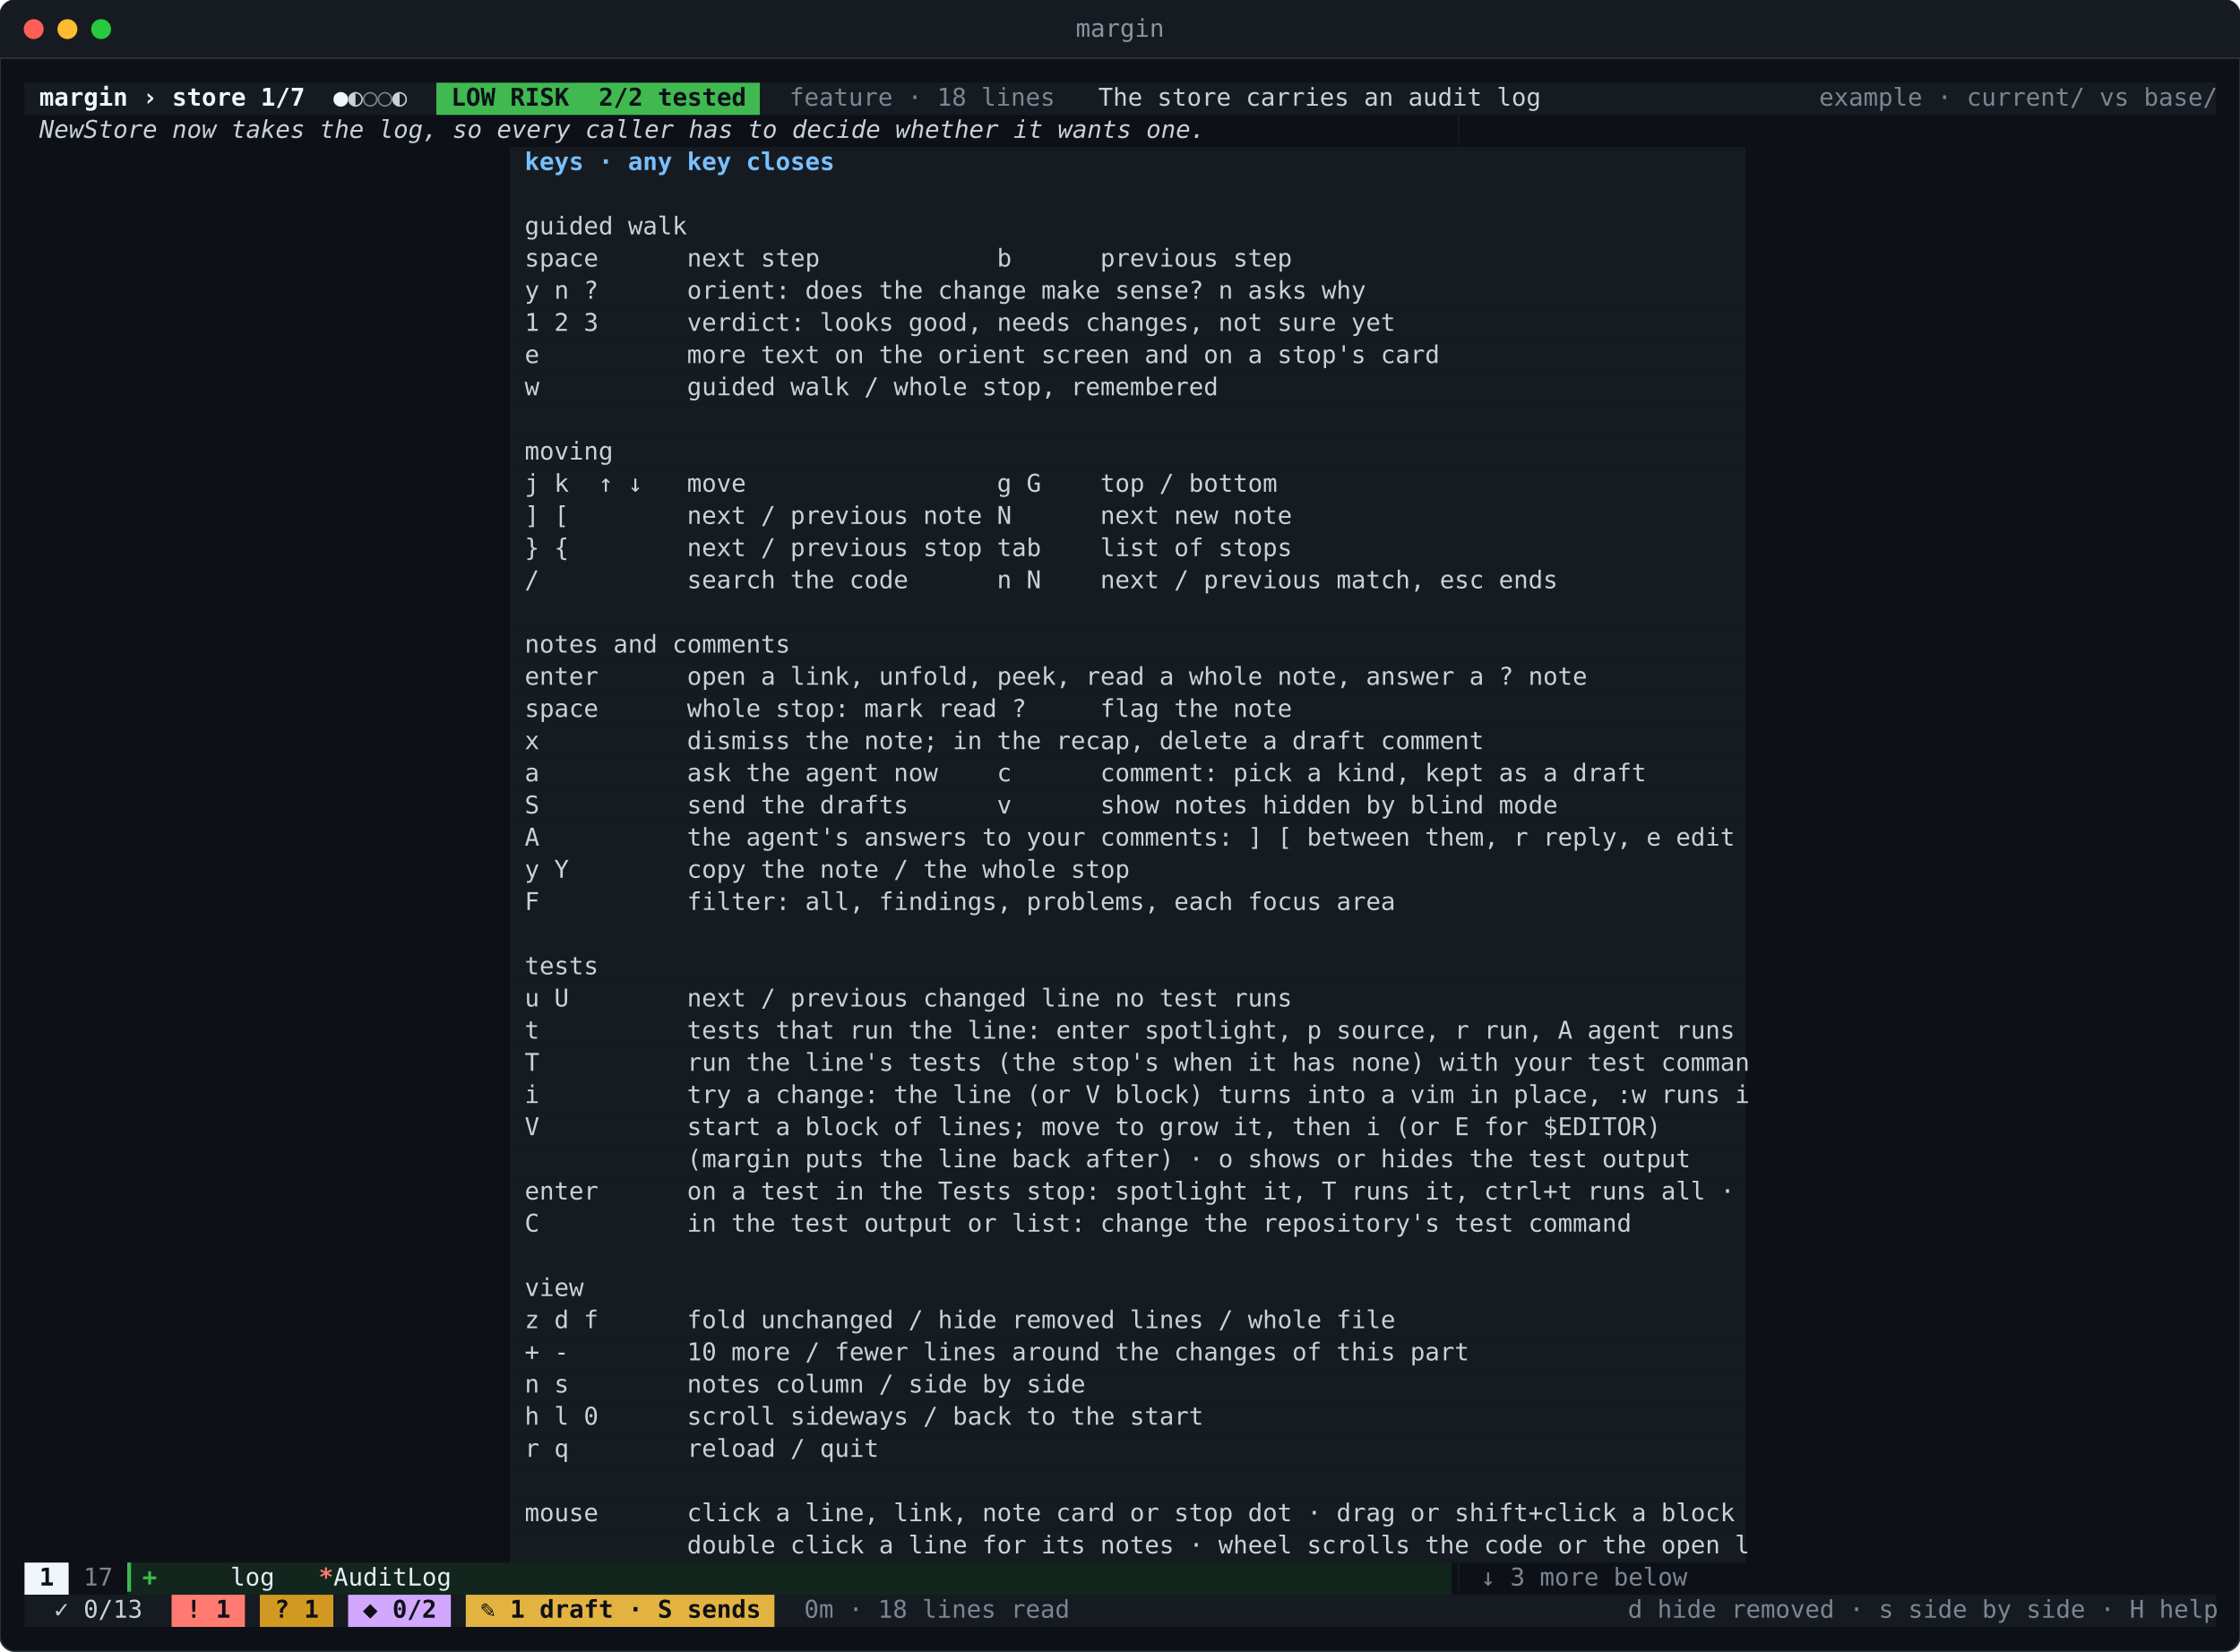
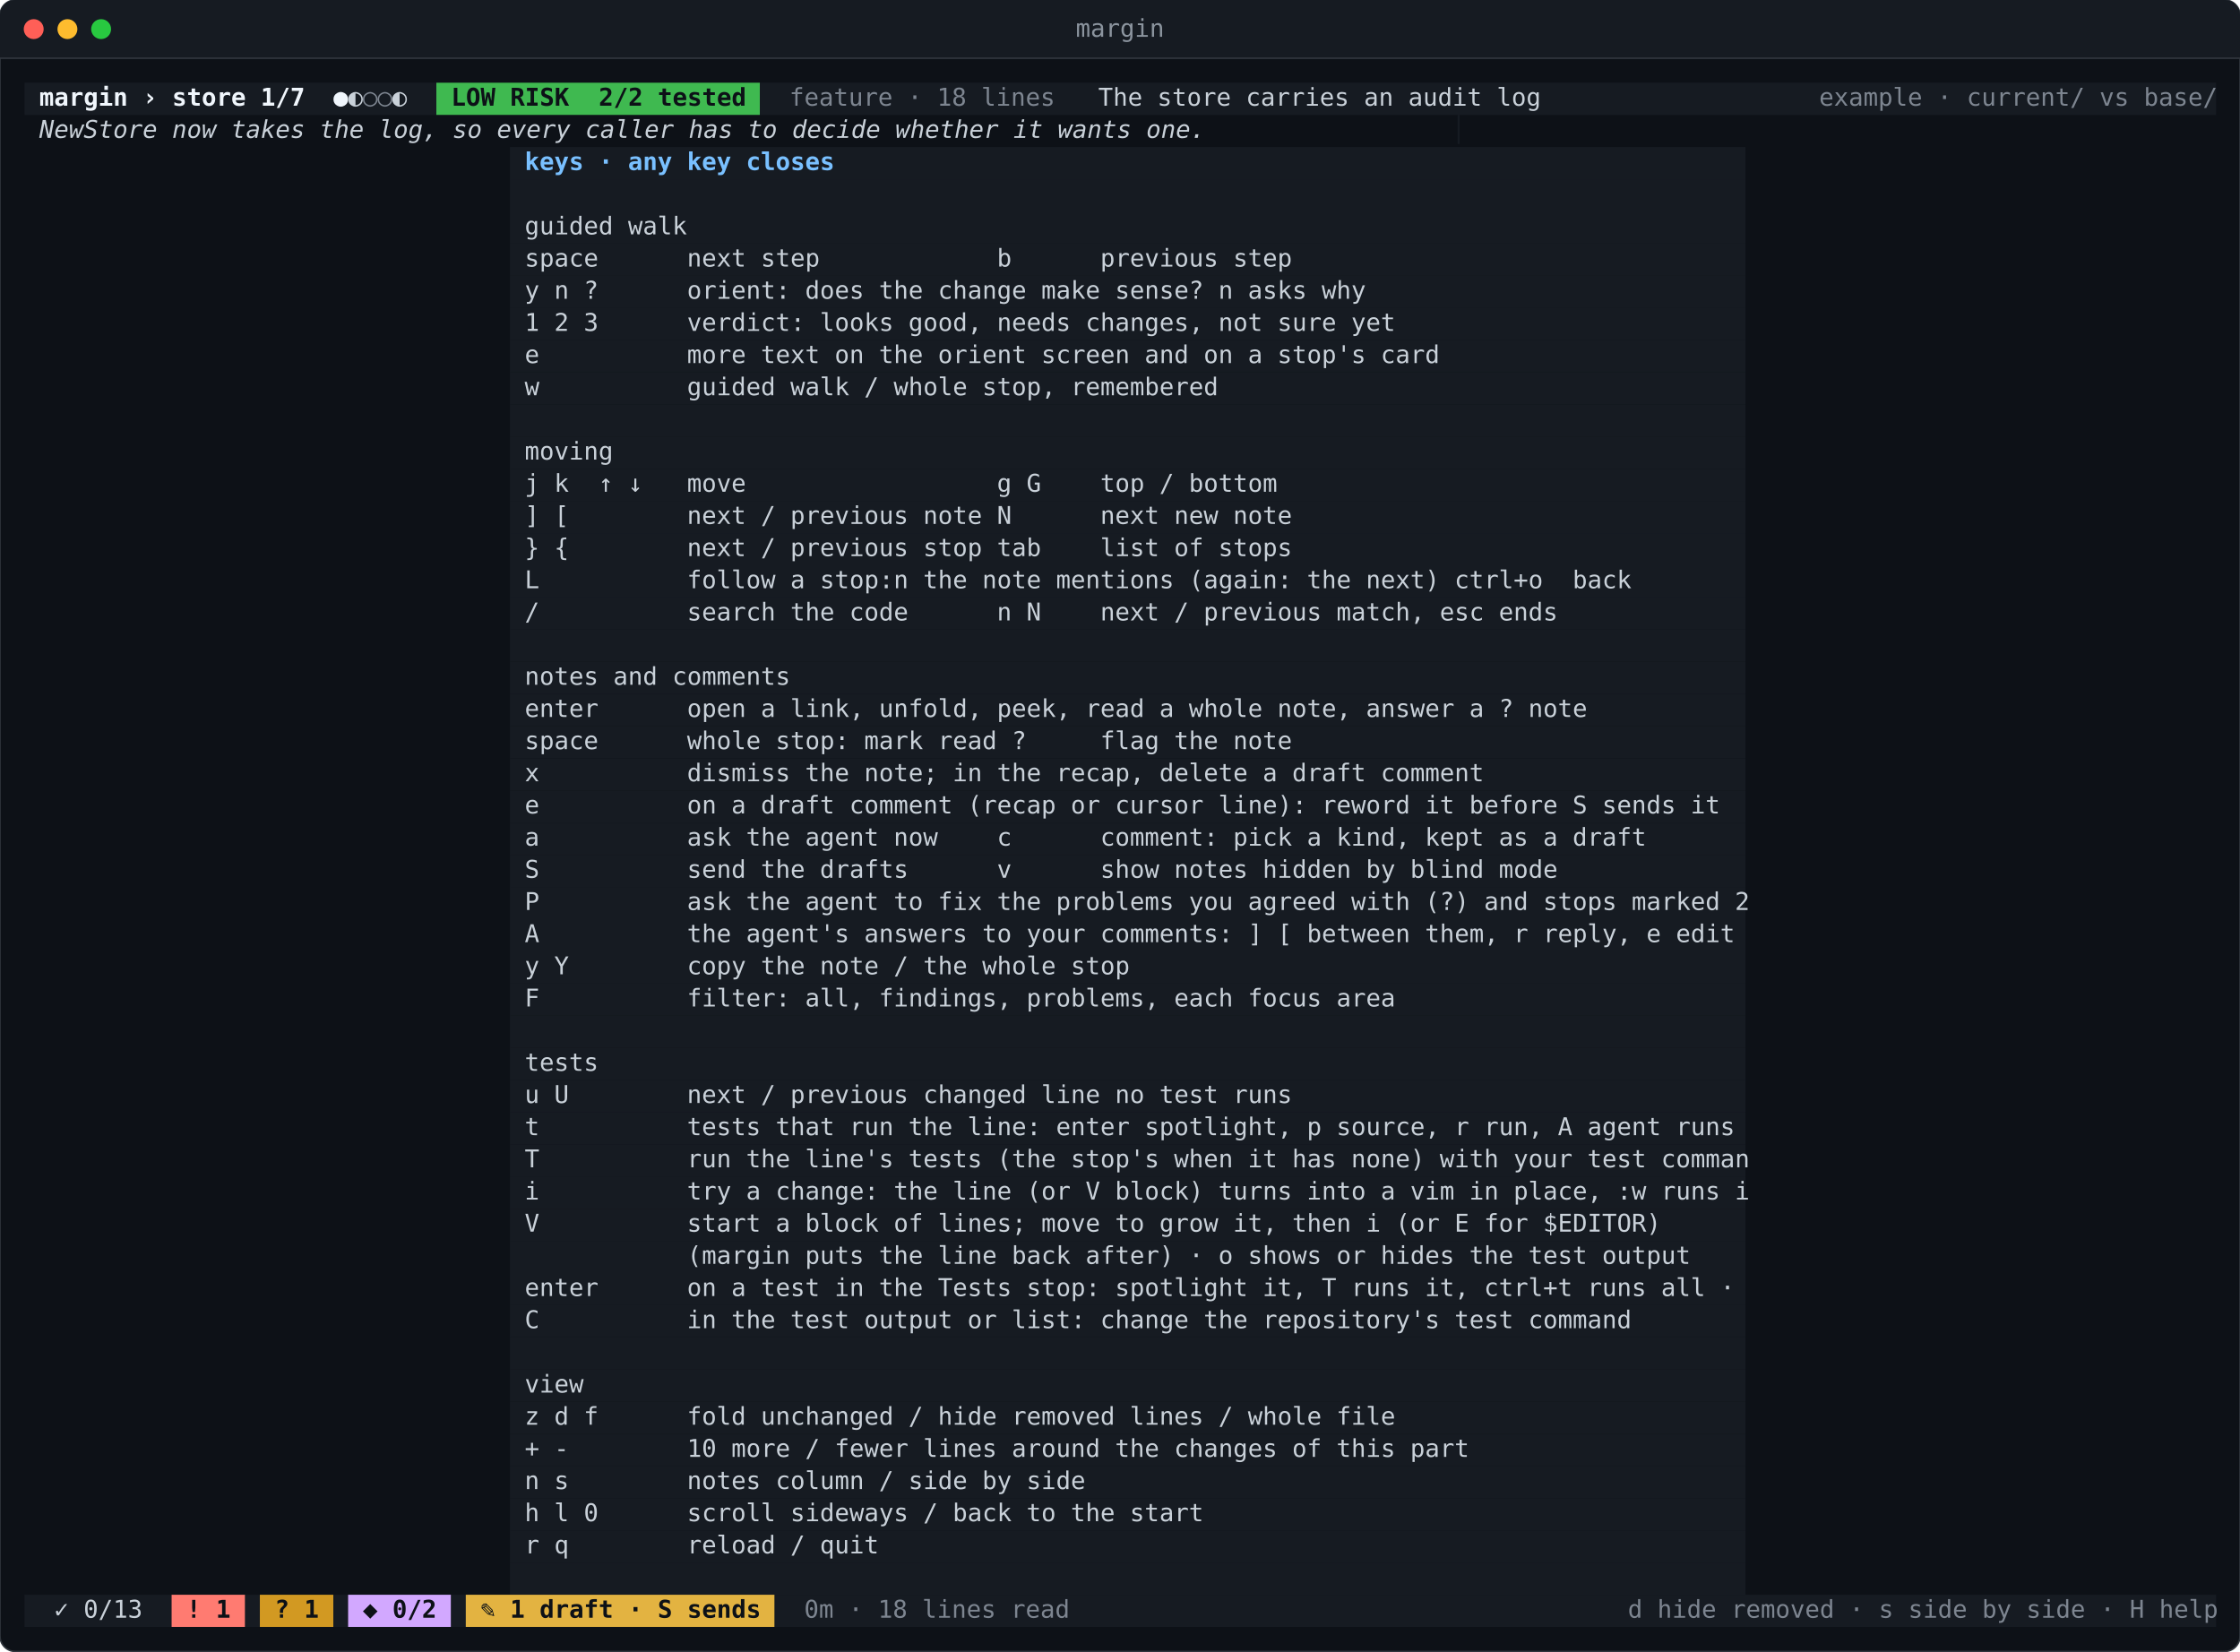
<svg xmlns="http://www.w3.org/2000/svg" xml:space="preserve" width="1462" height="1078" viewBox="0 0 1462 1078">
  <style>text{font-family:"JetBrains Mono","SF Mono",Menlo,Consolas,"DejaVu Sans Mono",monospace;font-size:16px;white-space:pre}</style>
  <rect width="1462" height="1078" rx="10" fill="#0d1117" stroke="#30363d" />
  <rect width="1462" height="38" rx="10" fill="#161b22" />
  <rect y="28" width="1462" height="10" fill="#161b22" />
  <line x1="0" y1="38" x2="1462" y2="38" stroke="#30363d" />
  <circle cx="22" cy="19.0" r="6.5" fill="#ff5f57" />
  <circle cx="44" cy="19.0" r="6.5" fill="#febc2e" />
  <circle cx="66" cy="19.0" r="6.5" fill="#28c840" />
  <text x="731.0" y="24.0" text-anchor="middle" fill="#8b949e">margin</text>
  <rect x="16.0" y="54" width="268.8" height="21" fill="#161b22" />
  <rect x="284.8" y="54" width="211.2" height="21" fill="#3fb950" />
  <rect x="496.0" y="54" width="950.4" height="21" fill="#161b22" />
  <text x="16.0" y="69" textLength="201.6" lengthAdjust="spacingAndGlyphs" fill="#f0f6fc" font-weight="bold"> margin › store 1/7  </text>
  <text x="217.6" y="69" textLength="9.6" lengthAdjust="spacingAndGlyphs" fill="#f0f6fc">●</text>
  <text x="227.2" y="69" textLength="9.6" lengthAdjust="spacingAndGlyphs" fill="#c9d1d9">◐</text>
  <text x="236.8" y="69" textLength="19.2" lengthAdjust="spacingAndGlyphs" fill="#7d8590">○○</text>
  <text x="256.0" y="69" textLength="9.6" lengthAdjust="spacingAndGlyphs" fill="#c9d1d9">◐</text>
  <text x="284.8" y="69" textLength="211.2" lengthAdjust="spacingAndGlyphs" fill="#0d1117" font-weight="bold"> LOW RISK  2/2 tested </text>
  <text x="505.6" y="69" textLength="211.2" lengthAdjust="spacingAndGlyphs" fill="#7d8590"> feature · 18 lines   </text>
  <text x="716.8" y="69" textLength="288.0" lengthAdjust="spacingAndGlyphs" fill="#c9d1d9">The store carries an audit log</text>
  <text x="1168.0" y="69" textLength="278.4" lengthAdjust="spacingAndGlyphs" fill="#7d8590">  example · current/ vs base/</text>
  <text x="16.0" y="90" textLength="768.0" lengthAdjust="spacingAndGlyphs" fill="#c9d1d9" font-style="italic"> NewStore now takes the log, so every caller has to decide whether it wants one.</text>
  <text x="947.2" y="90" textLength="9.6" lengthAdjust="spacingAndGlyphs" fill="#161b22">│</text>
  <rect x="332.8" y="96" width="806.4" height="21" fill="#161b22" />
  <text x="332.8" y="111" textLength="211.2" lengthAdjust="spacingAndGlyphs" fill="#79c0ff" font-weight="bold"> keys · any key closes</text>
  <rect x="332.8" y="117" width="806.4" height="21" fill="#161b22" />
  <rect x="332.8" y="138" width="806.4" height="21" fill="#161b22" />
  <text x="332.8" y="153" textLength="115.2" lengthAdjust="spacingAndGlyphs" fill="#c9d1d9"> guided walk</text>
  <rect x="332.8" y="159" width="806.4" height="21" fill="#161b22" />
  <text x="332.8" y="174" textLength="508.8" lengthAdjust="spacingAndGlyphs" fill="#c9d1d9"> space      next step            b      previous step</text>
  <rect x="332.8" y="180" width="806.4" height="21" fill="#161b22" />
  <text x="332.8" y="195" textLength="556.8" lengthAdjust="spacingAndGlyphs" fill="#c9d1d9"> y n ?      orient: does the change make sense? n asks why</text>
  <rect x="332.8" y="201" width="806.4" height="21" fill="#161b22" />
  <text x="332.8" y="216" textLength="576.0" lengthAdjust="spacingAndGlyphs" fill="#c9d1d9"> 1 2 3      verdict: looks good, needs changes, not sure yet</text>
  <rect x="332.8" y="222" width="806.4" height="21" fill="#161b22" />
  <text x="332.8" y="237" textLength="604.8" lengthAdjust="spacingAndGlyphs" fill="#c9d1d9"> e          more text on the orient screen and on a stop's card</text>
  <rect x="332.8" y="243" width="806.4" height="21" fill="#161b22" />
  <text x="332.8" y="258" textLength="460.8" lengthAdjust="spacingAndGlyphs" fill="#c9d1d9"> w          guided walk / whole stop, remembered</text>
  <rect x="332.8" y="264" width="806.4" height="21" fill="#161b22" />
  <rect x="332.8" y="285" width="806.4" height="21" fill="#161b22" />
  <text x="332.8" y="300" textLength="67.2" lengthAdjust="spacingAndGlyphs" fill="#c9d1d9"> moving</text>
  <rect x="332.8" y="306" width="806.4" height="21" fill="#161b22" />
  <text x="332.8" y="321" textLength="499.2" lengthAdjust="spacingAndGlyphs" fill="#c9d1d9"> j k  ↑ ↓   move                 g G    top / bottom</text>
  <rect x="332.8" y="327" width="806.4" height="21" fill="#161b22" />
  <text x="332.8" y="342" textLength="508.8" lengthAdjust="spacingAndGlyphs" fill="#c9d1d9"> ] [        next / previous note N      next new note</text>
  <rect x="332.8" y="348" width="806.4" height="21" fill="#161b22" />
  <text x="332.8" y="363" textLength="508.8" lengthAdjust="spacingAndGlyphs" fill="#c9d1d9"> } {        next / previous stop tab    list of stops</text>
  <rect x="332.8" y="369" width="806.4" height="21" fill="#161b22" />
-   <text x="332.8" y="384" textLength="681.6" lengthAdjust="spacingAndGlyphs" fill="#c9d1d9"> /          search the code      n N    next / previous match, esc ends</text>
+   <text x="332.8" y="384" textLength="729.6" lengthAdjust="spacingAndGlyphs" fill="#c9d1d9"> L          follow a stop:n the note mentions (again: the next) ctrl+o  back</text>
  <rect x="332.8" y="390" width="806.4" height="21" fill="#161b22" />
+   <text x="332.8" y="405" textLength="681.6" lengthAdjust="spacingAndGlyphs" fill="#c9d1d9"> /          search the code      n N    next / previous match, esc ends</text>
  <rect x="332.8" y="411" width="806.4" height="21" fill="#161b22" />
-   <text x="332.8" y="426" textLength="182.4" lengthAdjust="spacingAndGlyphs" fill="#c9d1d9"> notes and comments</text>
  <rect x="332.8" y="432" width="806.4" height="21" fill="#161b22" />
-   <text x="332.8" y="447" textLength="700.8" lengthAdjust="spacingAndGlyphs" fill="#c9d1d9"> enter      open a link, unfold, peek, read a whole note, answer a ? note</text>
+   <text x="332.8" y="447" textLength="182.4" lengthAdjust="spacingAndGlyphs" fill="#c9d1d9"> notes and comments</text>
  <rect x="332.8" y="453" width="806.4" height="21" fill="#161b22" />
-   <text x="332.8" y="468" textLength="508.8" lengthAdjust="spacingAndGlyphs" fill="#c9d1d9"> space      whole stop: mark read ?     flag the note</text>
+   <text x="332.8" y="468" textLength="700.8" lengthAdjust="spacingAndGlyphs" fill="#c9d1d9"> enter      open a link, unfold, peek, read a whole note, answer a ? note</text>
  <rect x="332.8" y="474" width="806.4" height="21" fill="#161b22" />
-   <text x="332.8" y="489" textLength="633.6" lengthAdjust="spacingAndGlyphs" fill="#c9d1d9"> x          dismiss the note; in the recap, delete a draft comment</text>
+   <text x="332.8" y="489" textLength="508.8" lengthAdjust="spacingAndGlyphs" fill="#c9d1d9"> space      whole stop: mark read ?     flag the note</text>
  <rect x="332.8" y="495" width="806.4" height="21" fill="#161b22" />
-   <text x="332.8" y="510" textLength="739.2" lengthAdjust="spacingAndGlyphs" fill="#c9d1d9"> a          ask the agent now    c      comment: pick a kind, kept as a draft</text>
+   <text x="332.8" y="510" textLength="633.6" lengthAdjust="spacingAndGlyphs" fill="#c9d1d9"> x          dismiss the note; in the recap, delete a draft comment</text>
  <rect x="332.8" y="516" width="806.4" height="21" fill="#161b22" />
-   <text x="332.8" y="531" textLength="681.6" lengthAdjust="spacingAndGlyphs" fill="#c9d1d9"> S          send the drafts      v      show notes hidden by blind mode</text>
+   <text x="332.8" y="531" textLength="787.2" lengthAdjust="spacingAndGlyphs" fill="#c9d1d9"> e          on a draft comment (recap or cursor line): reword it before S sends it</text>
  <rect x="332.8" y="537" width="806.4" height="21" fill="#161b22" />
-   <text x="332.8" y="552" textLength="796.8" lengthAdjust="spacingAndGlyphs" fill="#c9d1d9"> A          the agent's answers to your comments: ] [ between them, r reply, e edit</text>
+   <text x="332.8" y="552" textLength="739.2" lengthAdjust="spacingAndGlyphs" fill="#c9d1d9"> a          ask the agent now    c      comment: pick a kind, kept as a draft</text>
  <rect x="332.8" y="558" width="806.4" height="21" fill="#161b22" />
-   <text x="332.8" y="573" textLength="403.2" lengthAdjust="spacingAndGlyphs" fill="#c9d1d9"> y Y        copy the note / the whole stop</text>
+   <text x="332.8" y="573" textLength="681.6" lengthAdjust="spacingAndGlyphs" fill="#c9d1d9"> S          send the drafts      v      show notes hidden by blind mode</text>
  <rect x="332.8" y="579" width="806.4" height="21" fill="#161b22" />
-   <text x="332.8" y="594" textLength="576.0" lengthAdjust="spacingAndGlyphs" fill="#c9d1d9"> F          filter: all, findings, problems, each focus area</text>
+   <text x="332.8" y="594" textLength="806.4" lengthAdjust="spacingAndGlyphs" fill="#c9d1d9"> P          ask the agent to fix the problems you agreed with (?) and stops marked 2</text>
  <rect x="332.8" y="600" width="806.4" height="21" fill="#161b22" />
+   <text x="332.8" y="615" textLength="796.8" lengthAdjust="spacingAndGlyphs" fill="#c9d1d9"> A          the agent's answers to your comments: ] [ between them, r reply, e edit</text>
  <rect x="332.8" y="621" width="806.4" height="21" fill="#161b22" />
-   <text x="332.8" y="636" textLength="57.6" lengthAdjust="spacingAndGlyphs" fill="#c9d1d9"> tests</text>
+   <text x="332.8" y="636" textLength="403.2" lengthAdjust="spacingAndGlyphs" fill="#c9d1d9"> y Y        copy the note / the whole stop</text>
  <rect x="332.8" y="642" width="806.4" height="21" fill="#161b22" />
-   <text x="332.8" y="657" textLength="508.8" lengthAdjust="spacingAndGlyphs" fill="#c9d1d9"> u U        next / previous changed line no test runs</text>
+   <text x="332.8" y="657" textLength="576.0" lengthAdjust="spacingAndGlyphs" fill="#c9d1d9"> F          filter: all, findings, problems, each focus area</text>
  <rect x="332.8" y="663" width="806.4" height="21" fill="#161b22" />
-   <text x="332.8" y="678" textLength="796.8" lengthAdjust="spacingAndGlyphs" fill="#c9d1d9"> t          tests that run the line: enter spotlight, p source, r run, A agent runs</text>
  <rect x="332.8" y="684" width="806.4" height="21" fill="#161b22" />
-   <text x="332.8" y="699" textLength="806.4" lengthAdjust="spacingAndGlyphs" fill="#c9d1d9"> T          run the line's tests (the stop's when it has none) with your test comman</text>
+   <text x="332.8" y="699" textLength="57.6" lengthAdjust="spacingAndGlyphs" fill="#c9d1d9"> tests</text>
  <rect x="332.8" y="705" width="806.4" height="21" fill="#161b22" />
-   <text x="332.8" y="720" textLength="806.4" lengthAdjust="spacingAndGlyphs" fill="#c9d1d9"> i          try a change: the line (or V block) turns into a vim in place, :w runs i</text>
+   <text x="332.8" y="720" textLength="508.8" lengthAdjust="spacingAndGlyphs" fill="#c9d1d9"> u U        next / previous changed line no test runs</text>
  <rect x="332.8" y="726" width="806.4" height="21" fill="#161b22" />
-   <text x="332.8" y="741" textLength="748.8" lengthAdjust="spacingAndGlyphs" fill="#c9d1d9"> V          start a block of lines; move to grow it, then i (or E for $EDITOR)</text>
+   <text x="332.8" y="741" textLength="796.8" lengthAdjust="spacingAndGlyphs" fill="#c9d1d9"> t          tests that run the line: enter spotlight, p source, r run, A agent runs</text>
  <rect x="332.8" y="747" width="806.4" height="21" fill="#161b22" />
-   <text x="332.8" y="762" textLength="768.0" lengthAdjust="spacingAndGlyphs" fill="#c9d1d9">            (margin puts the line back after) · o shows or hides the test output</text>
+   <text x="332.8" y="762" textLength="806.4" lengthAdjust="spacingAndGlyphs" fill="#c9d1d9"> T          run the line's tests (the stop's when it has none) with your test comman</text>
  <rect x="332.8" y="768" width="806.4" height="21" fill="#161b22" />
-   <text x="332.8" y="783" textLength="806.4" lengthAdjust="spacingAndGlyphs" fill="#c9d1d9"> enter      on a test in the Tests stop: spotlight it, T runs it, ctrl+t runs all · </text>
+   <text x="332.8" y="783" textLength="806.4" lengthAdjust="spacingAndGlyphs" fill="#c9d1d9"> i          try a change: the line (or V block) turns into a vim in place, :w runs i</text>
  <rect x="332.8" y="789" width="806.4" height="21" fill="#161b22" />
-   <text x="332.8" y="804" textLength="729.6" lengthAdjust="spacingAndGlyphs" fill="#c9d1d9"> C          in the test output or list: change the repository's test command</text>
+   <text x="332.8" y="804" textLength="748.8" lengthAdjust="spacingAndGlyphs" fill="#c9d1d9"> V          start a block of lines; move to grow it, then i (or E for $EDITOR)</text>
  <rect x="332.8" y="810" width="806.4" height="21" fill="#161b22" />
+   <text x="332.8" y="825" textLength="768.0" lengthAdjust="spacingAndGlyphs" fill="#c9d1d9">            (margin puts the line back after) · o shows or hides the test output</text>
  <rect x="332.8" y="831" width="806.4" height="21" fill="#161b22" />
-   <text x="332.8" y="846" textLength="48.0" lengthAdjust="spacingAndGlyphs" fill="#c9d1d9"> view</text>
+   <text x="332.8" y="846" textLength="806.4" lengthAdjust="spacingAndGlyphs" fill="#c9d1d9"> enter      on a test in the Tests stop: spotlight it, T runs it, ctrl+t runs all · </text>
  <rect x="332.8" y="852" width="806.4" height="21" fill="#161b22" />
-   <text x="332.8" y="867" textLength="576.0" lengthAdjust="spacingAndGlyphs" fill="#c9d1d9"> z d f      fold unchanged / hide removed lines / whole file</text>
+   <text x="332.8" y="867" textLength="729.6" lengthAdjust="spacingAndGlyphs" fill="#c9d1d9"> C          in the test output or list: change the repository's test command</text>
  <rect x="332.8" y="873" width="806.4" height="21" fill="#161b22" />
-   <text x="332.8" y="888" textLength="624.0" lengthAdjust="spacingAndGlyphs" fill="#c9d1d9"> + -        10 more / fewer lines around the changes of this part</text>
  <rect x="332.8" y="894" width="806.4" height="21" fill="#161b22" />
-   <text x="332.8" y="909" textLength="374.4" lengthAdjust="spacingAndGlyphs" fill="#c9d1d9"> n s        notes column / side by side</text>
+   <text x="332.8" y="909" textLength="48.0" lengthAdjust="spacingAndGlyphs" fill="#c9d1d9"> view</text>
  <rect x="332.8" y="915" width="806.4" height="21" fill="#161b22" />
-   <text x="332.8" y="930" textLength="451.2" lengthAdjust="spacingAndGlyphs" fill="#c9d1d9"> h l 0      scroll sideways / back to the start</text>
+   <text x="332.8" y="930" textLength="576.0" lengthAdjust="spacingAndGlyphs" fill="#c9d1d9"> z d f      fold unchanged / hide removed lines / whole file</text>
  <rect x="332.8" y="936" width="806.4" height="21" fill="#161b22" />
-   <text x="332.8" y="951" textLength="240.0" lengthAdjust="spacingAndGlyphs" fill="#c9d1d9"> r q        reload / quit</text>
+   <text x="332.8" y="951" textLength="624.0" lengthAdjust="spacingAndGlyphs" fill="#c9d1d9"> + -        10 more / fewer lines around the changes of this part</text>
  <rect x="332.8" y="957" width="806.4" height="21" fill="#161b22" />
+   <text x="332.8" y="972" textLength="374.4" lengthAdjust="spacingAndGlyphs" fill="#c9d1d9"> n s        notes column / side by side</text>
  <rect x="332.8" y="978" width="806.4" height="21" fill="#161b22" />
-   <text x="332.8" y="993" textLength="796.8" lengthAdjust="spacingAndGlyphs" fill="#c9d1d9"> mouse      click a line, link, note card or stop dot · drag or shift+click a block</text>
+   <text x="332.8" y="993" textLength="451.2" lengthAdjust="spacingAndGlyphs" fill="#c9d1d9"> h l 0      scroll sideways / back to the start</text>
  <rect x="332.8" y="999" width="806.4" height="21" fill="#161b22" />
-   <text x="332.8" y="1014" textLength="806.4" lengthAdjust="spacingAndGlyphs" fill="#c9d1d9">            double click a line for its notes · wheel scrolls the code or the open l</text>
-   <rect x="16.0" y="1020" width="28.8" height="21" fill="#f0f6fc" />
-   <rect x="83.2" y="1020" width="864.0" height="21" fill="#12261e" />
-   <text x="16.0" y="1035" textLength="28.8" lengthAdjust="spacingAndGlyphs" fill="#0d1117" font-weight="bold"> 1 </text>
-   <text x="44.8" y="1035" textLength="28.8" lengthAdjust="spacingAndGlyphs" fill="#7d8590"> 17</text>
-   <text x="83.2" y="1035" textLength="28.8" lengthAdjust="spacingAndGlyphs" fill="#3fb950" font-weight="bold">▎+ </text>
-   <text x="150.4" y="1035" textLength="28.8" lengthAdjust="spacingAndGlyphs" fill="#e6edf3">log</text>
-   <text x="208.0" y="1035" textLength="9.6" lengthAdjust="spacingAndGlyphs" fill="#ff7b71" font-weight="bold">*</text>
-   <text x="217.6" y="1035" textLength="76.8" lengthAdjust="spacingAndGlyphs" fill="#e6edf3">AuditLog</text>
-   <text x="947.2" y="1035" textLength="9.6" lengthAdjust="spacingAndGlyphs" fill="#161b22">│</text>
-   <text x="956.8" y="1035" textLength="144.0" lengthAdjust="spacingAndGlyphs" fill="#7d8590"> ↓ 3 more below</text>
+   <text x="332.8" y="1014" textLength="240.0" lengthAdjust="spacingAndGlyphs" fill="#c9d1d9"> r q        reload / quit</text>
+   <rect x="332.8" y="1020" width="806.4" height="21" fill="#161b22" />
  <rect x="16.0" y="1041" width="96.0" height="21" fill="#161b22" />
  <rect x="112.0" y="1041" width="48.0" height="21" fill="#ff7b71" />
  <rect x="160.0" y="1041" width="9.6" height="21" fill="#161b22" />
  <rect x="169.6" y="1041" width="48.0" height="21" fill="#d29922" />
  <rect x="217.6" y="1041" width="9.6" height="21" fill="#161b22" />
  <rect x="227.2" y="1041" width="67.2" height="21" fill="#d2a8ff" />
  <rect x="294.4" y="1041" width="9.6" height="21" fill="#161b22" />
  <rect x="304.0" y="1041" width="201.6" height="21" fill="#e3b341" />
  <rect x="505.6" y="1041" width="940.8" height="21" fill="#161b22" />
  <text x="25.6" y="1056" textLength="76.8" lengthAdjust="spacingAndGlyphs" fill="#c9d1d9"> ✓ 0/13 </text>
  <text x="112.0" y="1056" textLength="48.0" lengthAdjust="spacingAndGlyphs" fill="#0d1117" font-weight="bold"> ! 1 </text>
  <text x="169.6" y="1056" textLength="48.0" lengthAdjust="spacingAndGlyphs" fill="#0d1117" font-weight="bold"> ? 1 </text>
  <text x="227.2" y="1056" textLength="67.2" lengthAdjust="spacingAndGlyphs" fill="#0d1117" font-weight="bold"> ◆ 0/2 </text>
  <text x="304.0" y="1056" textLength="201.6" lengthAdjust="spacingAndGlyphs" fill="#0d1117" font-weight="bold"> ✎ 1 draft · S sends </text>
  <text x="515.2" y="1056" textLength="192.0" lengthAdjust="spacingAndGlyphs" fill="#7d8590"> 0m · 18 lines read </text>
  <text x="1052.8" y="1056" textLength="393.6" lengthAdjust="spacingAndGlyphs" fill="#7d8590"> d hide removed · s side by side · H help</text>
</svg>
